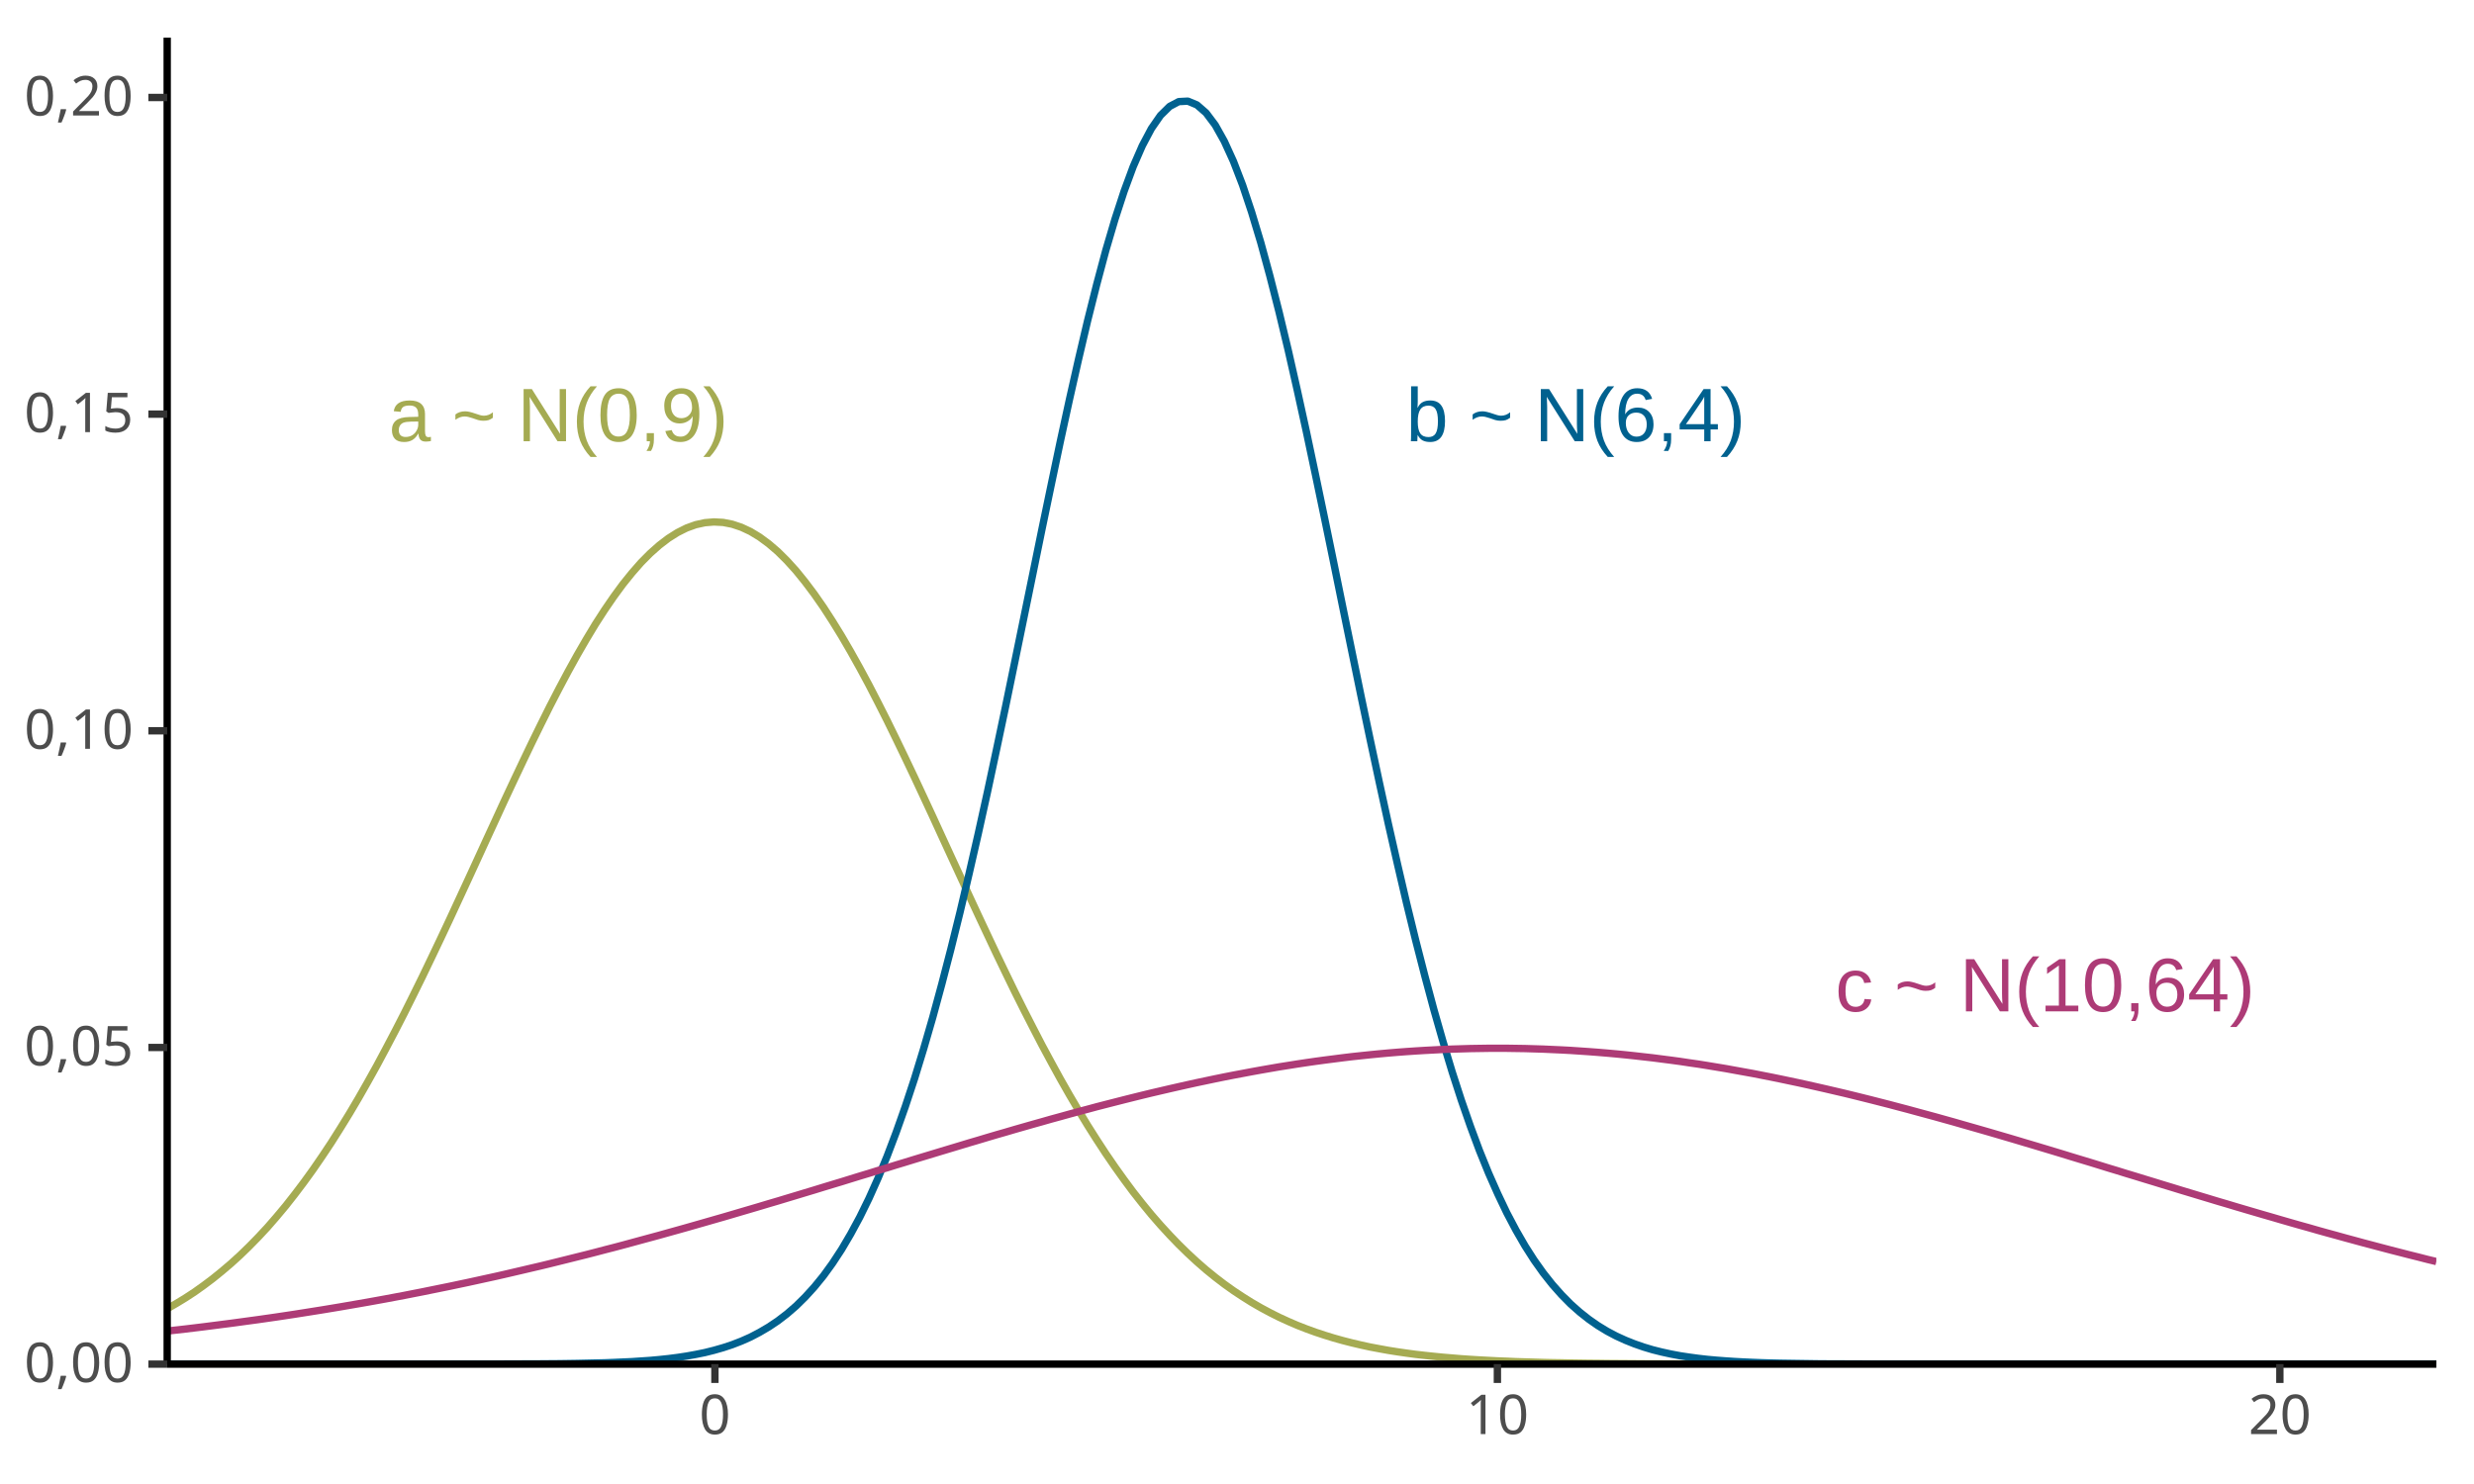
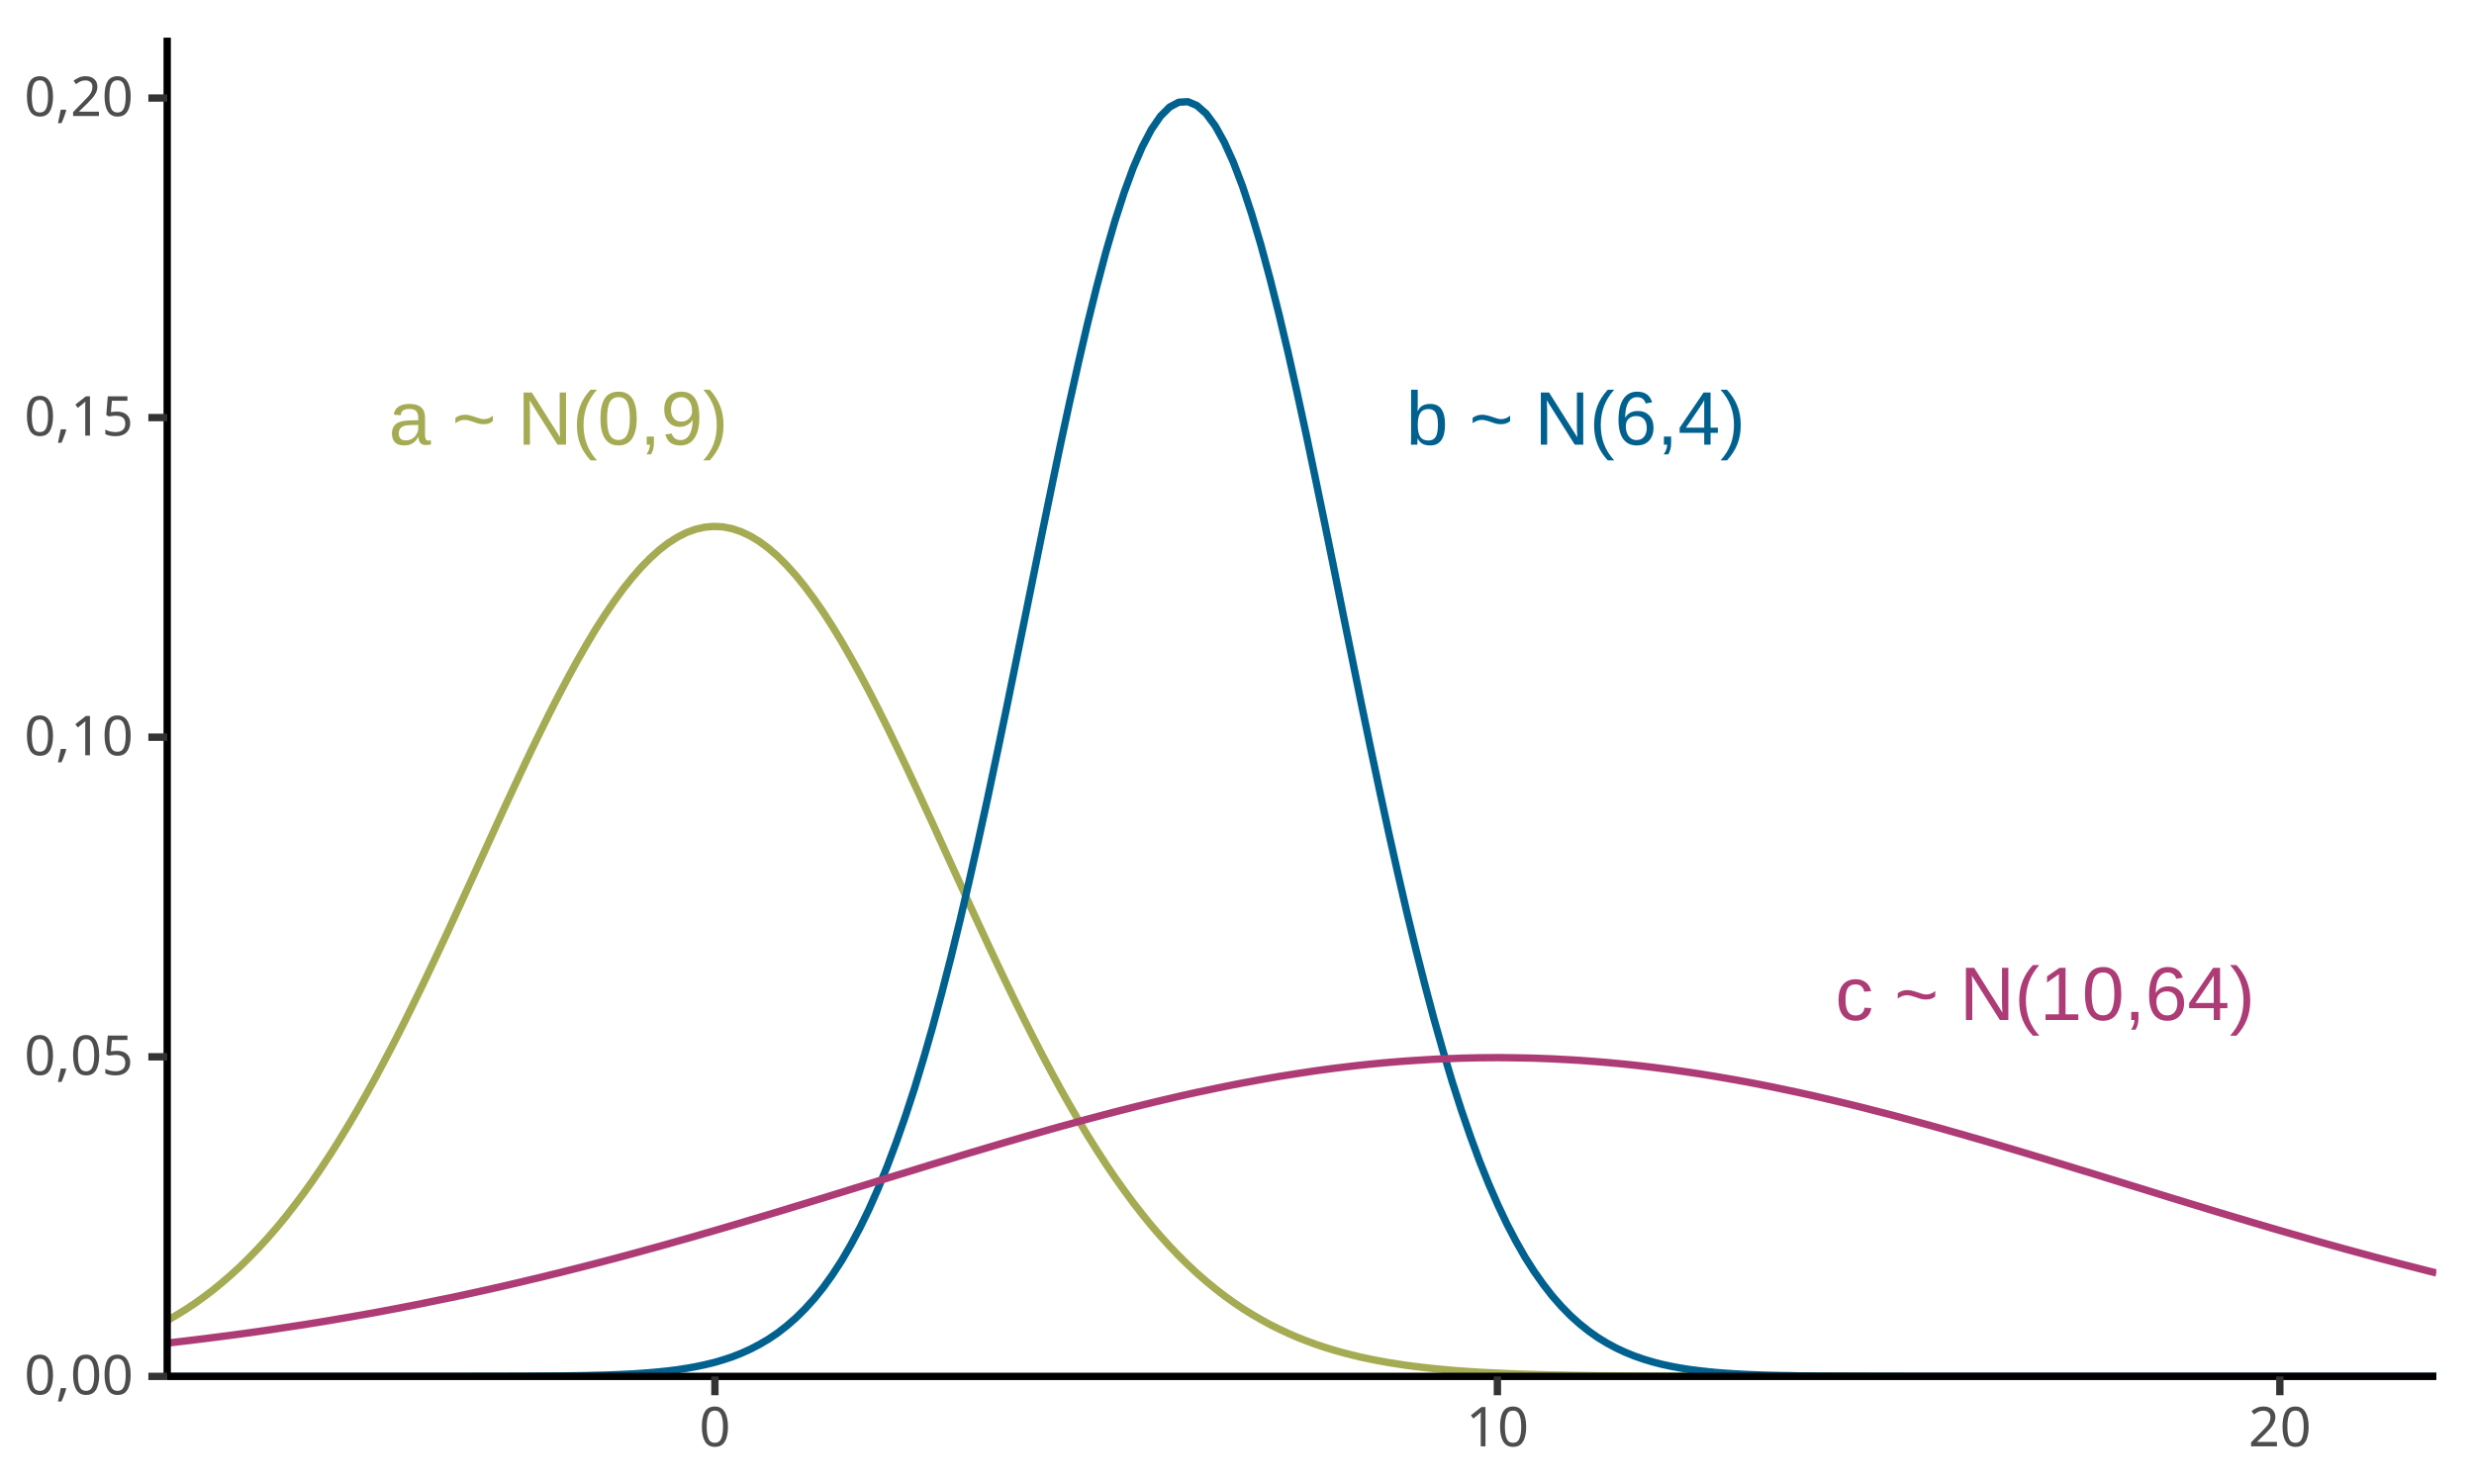
<svg xmlns="http://www.w3.org/2000/svg" class="svglite" width="360.00pt" height="216.00pt" viewBox="0 0 360.00 216.00">
  <defs>
    <style type="text/css">
    .svglite line, .svglite polyline, .svglite polygon, .svglite path, .svglite rect, .svglite circle {
      fill: none;
      stroke: #000000;
      stroke-linecap: round;
      stroke-linejoin: round;
      stroke-miterlimit: 10.00;
    }
  </style>
  </defs>
  <rect width="100%" height="100%" style="stroke: none; fill: #FFFFFF;" />
  <defs>
    <clipPath id="cpMC4wMHwzNjAuMDB8MC4wMHwyMTYuMDA=">
      <rect x="0.00" y="0.00" width="360.00" height="216.00" />
    </clipPath>
  </defs>
  <g clip-path="url(#cpMC4wMHwzNjAuMDB8MC4wMHwyMTYuMDA=)">
    <rect x="0" y="0.00" width="360.00" height="216.00" style="stroke-width: 1.07; stroke: #FFFFFF; fill: #FFFFFF;" />
  </g>
  <defs>
-     <clipPath id="cpMjQuMzN8MzU0LjUyfDUuNDh8MTk4LjU1">
-       <rect x="24.33" y="5.48" width="330.19" height="193.07" />
+     <clipPath id="cpMjQuMzN8MzU0LjUyfDUuNDh8MjAwLjM0">
+       <rect x="24.33" y="5.48" width="330.19" height="194.86" />
    </clipPath>
  </defs>
-   <g clip-path="url(#cpMjQuMzN8MzU0LjUyfDUuNDh8MTk4LjU1)">
-     <rect x="24.33" y="5.48" width="330.19" height="193.07" style="stroke-width: 1.07; stroke: none; fill: #FFFFFF;" />
-     <polyline points="24.33,190.49 25.65,189.73 26.98,188.92 28.31,188.05 29.63,187.11 30.96,186.11 32.28,185.04 33.61,183.91 34.94,182.70 36.26,181.42 37.59,180.06 38.92,178.63 40.24,177.11 41.57,175.52 42.89,173.84 44.22,172.08 45.55,170.24 46.87,168.32 48.20,166.32 49.52,164.23 50.85,162.07 52.18,159.82 53.50,157.50 54.83,155.11 56.15,152.64 57.48,150.11 58.81,147.52 60.13,144.87 61.46,142.17 62.78,139.42 64.11,136.63 65.44,133.80 66.76,130.95 68.09,128.08 69.42,125.19 70.74,122.31 72.07,119.43 73.39,116.56 74.72,113.72 76.05,110.91 77.37,108.15 78.70,105.44 80.02,102.79 81.35,100.22 82.68,97.72 84.00,95.33 85.33,93.03 86.65,90.84 87.98,88.78 89.31,86.84 90.63,85.04 91.96,83.39 93.28,81.88 94.61,80.54 95.94,79.36 97.26,78.35 98.59,77.51 99.91,76.85 101.24,76.37 102.57,76.08 103.89,75.97 105.22,76.04 106.55,76.30 107.87,76.74 109.20,77.36 110.52,78.16 111.85,79.14 113.18,80.28 114.50,81.59 115.83,83.06 117.15,84.69 118.48,86.46 119.81,88.37 121.13,90.41 122.46,92.57 123.78,94.84 125.11,97.22 126.44,99.69 127.76,102.25 129.09,104.88 130.41,107.58 131.74,110.34 133.07,113.14 134.39,115.97 135.72,118.83 137.04,121.71 138.37,124.60 139.70,127.48 141.02,130.35 142.35,133.21 143.68,136.04 145.00,138.84 146.33,141.60 147.65,144.32 148.98,146.98 150.31,149.58 151.63,152.13 152.96,154.60 154.28,157.01 155.61,159.35 156.94,161.61 158.26,163.79 159.59,165.89 160.91,167.91 162.24,169.85 163.57,171.71 164.89,173.49 166.22,175.18 167.54,176.79 168.87,178.32 170.20,179.77 171.52,181.14 172.85,182.44 174.17,183.66 175.50,184.82 176.83,185.90 178.15,186.91 179.48,187.86 180.81,188.74 182.13,189.57 183.46,190.34 184.78,191.05 186.11,191.72 187.44,192.33 188.76,192.90 190.09,193.42 191.41,193.90 192.74,194.34 194.07,194.75 195.39,195.12 196.72,195.46 198.04,195.77 199.37,196.06 200.70,196.31 202.02,196.55 203.35,196.76 204.67,196.95 206.00,197.13 207.33,197.28 208.65,197.42 209.98,197.55 211.30,197.66 212.63,197.77 213.96,197.86 215.28,197.94 216.61,198.01 217.94,198.08 219.26,198.13 220.59,198.19 221.91,198.23 223.24,198.27 224.57,198.31 225.89,198.34 227.22,198.36 228.54,198.39 229.87,198.41 231.20,198.43 232.52,198.44 233.85,198.46 235.17,198.47 236.50,198.48 237.83,198.49 239.15,198.50 240.48,198.51 241.80,198.51 243.13,198.52 244.46,198.52 245.78,198.53 247.11,198.53 248.43,198.53 249.76,198.53 251.09,198.54 252.41,198.54 253.74,198.54 255.07,198.54 256.39,198.54 257.72,198.54 259.04,198.54 260.37,198.54 261.70,198.55 263.02,198.55 264.35,198.55 265.67,198.55 267.00,198.55 268.33,198.55 269.65,198.55 270.98,198.55 272.30,198.55 273.63,198.55 274.96,198.55 276.28,198.55 277.61,198.55 278.93,198.55 280.26,198.55 281.59,198.55 282.91,198.55 284.24,198.55 285.56,198.55 286.89,198.55 288.22,198.55 289.54,198.55 290.87,198.55 292.20,198.55 293.52,198.55 294.85,198.55 296.17,198.55 297.50,198.55 298.83,198.55 300.15,198.55 301.48,198.55 302.80,198.55 304.13,198.55 305.46,198.55 306.78,198.55 308.11,198.55 309.43,198.55 310.76,198.55 312.09,198.55 313.41,198.55 314.74,198.55 316.06,198.55 317.39,198.55 318.72,198.55 320.04,198.55 321.37,198.55 322.69,198.55 324.02,198.55 325.35,198.55 326.67,198.55 328.00,198.55 329.33,198.55 330.65,198.55 331.98,198.55 333.30,198.55 334.63,198.55 335.96,198.55 337.28,198.55 338.61,198.55 339.93,198.55 341.26,198.55 342.59,198.55 343.91,198.55 345.24,198.55 346.56,198.55 347.89,198.55 349.22,198.55 350.54,198.55 351.87,198.55 353.19,198.55 354.52,198.55 " style="stroke-width: 1.07; stroke: #A5AB52; stroke-linecap: butt;" />
-     <polyline points="24.33,198.55 25.65,198.55 26.98,198.55 28.31,198.55 29.63,198.55 30.96,198.55 32.28,198.55 33.61,198.55 34.94,198.55 36.26,198.55 37.59,198.55 38.92,198.55 40.24,198.55 41.57,198.55 42.89,198.55 44.22,198.55 45.55,198.55 46.87,198.55 48.20,198.55 49.52,198.55 50.85,198.55 52.18,198.55 53.50,198.55 54.83,198.55 56.15,198.55 57.48,198.55 58.81,198.55 60.13,198.55 61.46,198.55 62.78,198.55 64.11,198.55 65.44,198.55 66.76,198.54 68.09,198.54 69.42,198.54 70.74,198.54 72.07,198.54 73.39,198.53 74.72,198.53 76.05,198.52 77.37,198.52 78.70,198.51 80.02,198.50 81.35,198.49 82.68,198.47 84.00,198.45 85.33,198.42 86.65,198.39 87.98,198.36 89.31,198.31 90.63,198.25 91.96,198.19 93.28,198.10 94.61,198.01 95.94,197.89 97.26,197.75 98.59,197.58 99.91,197.38 101.24,197.14 102.57,196.87 103.89,196.54 105.22,196.16 106.55,195.72 107.87,195.21 109.20,194.62 110.52,193.93 111.85,193.15 113.18,192.26 114.50,191.25 115.83,190.10 117.15,188.80 118.48,187.34 119.81,185.71 121.13,183.89 122.46,181.86 123.78,179.62 125.11,177.16 126.44,174.45 127.76,171.50 129.09,168.28 130.41,164.80 131.74,161.04 133.07,157.01 134.39,152.70 135.72,148.11 137.04,143.25 138.37,138.13 139.70,132.76 141.02,127.15 142.35,121.33 143.68,115.31 145.00,109.13 146.33,102.82 147.65,96.41 148.98,89.93 150.31,83.44 151.63,76.97 152.96,70.58 154.28,64.30 155.61,58.19 156.94,52.30 158.26,46.68 159.59,41.38 160.91,36.44 162.24,31.92 163.57,27.84 164.89,24.26 166.22,21.21 167.54,18.72 168.87,16.80 170.20,15.49 171.52,14.79 172.85,14.72 174.17,15.27 175.50,16.43 176.83,18.20 178.15,20.56 179.48,23.48 180.81,26.93 182.13,30.89 183.46,35.31 184.78,40.15 186.11,45.37 187.44,50.92 188.76,56.75 190.09,62.81 191.41,69.05 192.74,75.42 194.07,81.88 195.39,88.37 196.72,94.85 198.04,101.28 199.37,107.62 200.70,113.84 202.02,119.89 203.35,125.76 204.67,131.43 206.00,136.86 207.33,142.04 208.65,146.96 209.98,151.62 211.30,155.99 212.63,160.10 213.96,163.92 215.28,167.47 216.61,170.75 217.94,173.76 219.26,176.53 220.59,179.05 221.91,181.34 223.24,183.42 224.57,185.29 225.89,186.96 227.22,188.46 228.54,189.80 229.87,190.98 231.20,192.03 232.52,192.95 233.85,193.76 235.17,194.46 236.50,195.07 237.83,195.60 239.15,196.06 240.48,196.46 241.80,196.79 243.13,197.08 244.46,197.33 245.78,197.53 247.11,197.71 248.43,197.86 249.76,197.98 251.09,198.08 252.41,198.17 253.74,198.24 255.07,198.30 256.39,198.35 257.72,198.39 259.04,198.42 260.37,198.44 261.70,198.46 263.02,198.48 264.35,198.50 265.67,198.51 267.00,198.52 268.33,198.52 269.65,198.53 270.98,198.53 272.30,198.54 273.63,198.54 274.96,198.54 276.28,198.54 277.61,198.54 278.93,198.55 280.26,198.55 281.59,198.55 282.91,198.55 284.24,198.55 285.56,198.55 286.89,198.55 288.22,198.55 289.54,198.55 290.87,198.55 292.20,198.55 293.52,198.55 294.85,198.55 296.17,198.55 297.50,198.55 298.83,198.55 300.15,198.55 301.48,198.55 302.80,198.55 304.13,198.55 305.46,198.55 306.78,198.55 308.11,198.55 309.43,198.55 310.76,198.55 312.09,198.55 313.41,198.55 314.74,198.55 316.06,198.55 317.39,198.55 318.72,198.55 320.04,198.55 321.37,198.55 322.69,198.55 324.02,198.55 325.35,198.55 326.67,198.55 328.00,198.55 329.33,198.55 330.65,198.55 331.98,198.55 333.30,198.55 334.63,198.55 335.96,198.55 337.28,198.55 338.61,198.55 339.93,198.55 341.26,198.55 342.59,198.55 343.91,198.55 345.24,198.55 346.56,198.55 347.89,198.55 349.22,198.55 350.54,198.55 351.87,198.55 353.19,198.55 354.52,198.55 " style="stroke-width: 1.07; stroke: #00618F; stroke-linecap: butt;" />
-     <polyline points="24.33,193.74 25.65,193.59 26.98,193.44 28.31,193.28 29.63,193.12 30.96,192.95 32.28,192.78 33.61,192.61 34.94,192.43 36.26,192.25 37.59,192.07 38.92,191.88 40.24,191.69 41.57,191.49 42.89,191.29 44.22,191.08 45.55,190.87 46.87,190.66 48.20,190.44 49.52,190.22 50.85,189.99 52.18,189.76 53.50,189.53 54.83,189.29 56.15,189.05 57.48,188.80 58.81,188.55 60.13,188.29 61.46,188.03 62.78,187.76 64.11,187.49 65.44,187.22 66.76,186.94 68.09,186.66 69.42,186.37 70.74,186.08 72.07,185.79 73.39,185.49 74.72,185.18 76.05,184.87 77.37,184.56 78.70,184.25 80.02,183.93 81.35,183.60 82.68,183.27 84.00,182.94 85.33,182.61 86.65,182.27 87.98,181.92 89.31,181.58 90.63,181.23 91.96,180.87 93.28,180.51 94.61,180.15 95.94,179.79 97.26,179.42 98.59,179.05 99.91,178.68 101.24,178.30 102.57,177.92 103.89,177.54 105.22,177.16 106.55,176.77 107.87,176.38 109.20,175.99 110.52,175.60 111.85,175.20 113.18,174.81 114.50,174.41 115.83,174.01 117.15,173.61 118.48,173.21 119.81,172.80 121.13,172.40 122.46,172.00 123.78,171.59 125.11,171.18 126.44,170.78 127.76,170.37 129.09,169.97 130.41,169.56 131.74,169.16 133.07,168.75 134.39,168.35 135.72,167.95 137.04,167.55 138.37,167.15 139.70,166.75 141.02,166.35 142.35,165.96 143.68,165.56 145.00,165.17 146.33,164.79 147.65,164.40 148.98,164.02 150.31,163.64 151.63,163.27 152.96,162.89 154.28,162.53 155.61,162.16 156.94,161.80 158.26,161.45 159.59,161.09 160.91,160.75 162.24,160.41 163.57,160.07 164.89,159.74 166.22,159.41 167.54,159.09 168.87,158.78 170.20,158.47 171.52,158.17 172.85,157.87 174.17,157.58 175.50,157.30 176.83,157.02 178.15,156.75 179.48,156.49 180.81,156.24 182.13,155.99 183.46,155.75 184.78,155.52 186.11,155.29 187.44,155.08 188.76,154.87 190.09,154.67 191.41,154.48 192.74,154.30 194.07,154.13 195.39,153.96 196.72,153.80 198.04,153.66 199.37,153.52 200.70,153.39 202.02,153.27 203.35,153.16 204.67,153.06 206.00,152.97 207.33,152.89 208.65,152.82 209.98,152.75 211.30,152.70 212.63,152.66 213.96,152.62 215.28,152.60 216.61,152.58 217.94,152.58 219.26,152.58 220.59,152.60 221.91,152.62 223.24,152.66 224.57,152.70 225.89,152.76 227.22,152.82 228.54,152.89 229.87,152.98 231.20,153.07 232.52,153.17 233.85,153.28 235.17,153.40 236.50,153.53 237.83,153.67 239.15,153.82 240.48,153.97 241.80,154.14 243.13,154.31 244.46,154.49 245.78,154.69 247.11,154.88 248.43,155.09 249.76,155.31 251.09,155.53 252.41,155.77 253.74,156.01 255.07,156.25 256.39,156.51 257.72,156.77 259.04,157.04 260.37,157.32 261.70,157.60 263.02,157.89 264.35,158.19 265.67,158.49 267.00,158.80 268.33,159.11 269.65,159.43 270.98,159.76 272.30,160.09 273.63,160.43 274.96,160.77 276.28,161.12 277.61,161.47 278.93,161.83 280.26,162.19 281.59,162.55 282.91,162.92 284.24,163.29 285.56,163.67 286.89,164.05 288.22,164.43 289.54,164.81 290.87,165.20 292.20,165.59 293.52,165.98 294.85,166.38 296.17,166.77 297.50,167.17 298.83,167.57 300.15,167.97 301.48,168.38 302.80,168.78 304.13,169.18 305.46,169.59 306.78,170.00 308.11,170.40 309.43,170.81 310.76,171.21 312.09,171.62 313.41,172.02 314.74,172.43 316.06,172.83 317.39,173.24 318.72,173.64 320.04,174.04 321.37,174.44 322.69,174.84 324.02,175.23 325.35,175.63 326.67,176.02 328.00,176.41 329.33,176.80 330.65,177.18 331.98,177.57 333.30,177.95 334.63,178.33 335.96,178.70 337.28,179.08 338.61,179.45 339.93,179.81 341.26,180.18 342.59,180.54 343.91,180.90 345.24,181.25 346.56,181.60 347.89,181.95 349.22,182.29 350.54,182.63 351.87,182.96 353.19,183.30 354.52,183.62 " style="stroke-width: 1.07; stroke: #AD3B76; stroke-linecap: butt;" />
-     <text x="81.26" y="64.23" text-anchor="middle" style="font-size: 11.04px; fill: #A5AB52; font-family: Arial;" textLength="49.36px" lengthAdjust="spacingAndGlyphs">a ~ N(0,9)</text>
-     <text x="229.28" y="64.23" text-anchor="middle" style="font-size: 11.04px; fill: #00618F; font-family: Arial;" textLength="49.36px" lengthAdjust="spacingAndGlyphs">b ~ N(6,4)</text>
-     <text x="297.59" y="147.20" text-anchor="middle" style="font-size: 11.04px; fill: #AD3B76; font-family: Arial;" textLength="61.01px" lengthAdjust="spacingAndGlyphs">c ~ N(10,64)</text>
+   <g clip-path="url(#cpMjQuMzN8MzU0LjUyfDUuNDh8MjAwLjM0)">
+     <rect x="24.33" y="5.48" width="330.19" height="194.86" style="stroke-width: 1.07; stroke: none; fill: #FFFFFF;" />
+     <polyline points="24.33,192.21 25.65,191.44 26.98,190.62 28.31,189.74 29.63,188.80 30.96,187.79 32.28,186.71 33.61,185.56 34.94,184.35 36.26,183.05 37.59,181.68 38.92,180.23 40.24,178.71 41.57,177.10 42.89,175.40 44.22,173.63 45.55,171.77 46.87,169.83 48.20,167.81 49.52,165.70 50.85,163.52 52.18,161.25 53.50,158.91 54.83,156.50 56.15,154.01 57.48,151.46 58.81,148.84 60.13,146.16 61.46,143.44 62.78,140.66 64.11,137.84 65.44,134.99 66.76,132.11 68.09,129.21 69.42,126.30 70.74,123.39 72.07,120.48 73.39,117.59 74.72,114.73 76.05,111.89 77.37,109.10 78.70,106.37 80.02,103.69 81.35,101.10 82.68,98.58 84.00,96.16 85.33,93.84 86.65,91.63 87.98,89.55 89.31,87.60 90.63,85.78 91.96,84.11 93.28,82.59 94.61,81.24 95.94,80.04 97.26,79.02 98.59,78.18 99.91,77.51 101.24,77.03 102.57,76.73 103.89,76.62 105.22,76.69 106.55,76.95 107.87,77.40 109.20,78.03 110.52,78.83 111.85,79.82 113.18,80.97 114.50,82.30 115.83,83.78 117.15,85.42 118.48,87.21 119.81,89.13 121.13,91.19 122.46,93.37 123.78,95.67 125.11,98.07 126.44,100.57 127.76,103.15 129.09,105.81 130.41,108.53 131.74,111.31 133.07,114.14 134.39,117.00 135.72,119.88 137.04,122.79 138.37,125.70 139.70,128.61 141.02,131.51 142.35,134.40 143.68,137.26 145.00,140.08 146.33,142.87 147.65,145.60 148.98,148.29 150.31,150.92 151.63,153.49 152.96,155.99 154.28,158.42 155.61,160.78 156.94,163.06 158.26,165.26 159.59,167.38 160.91,169.42 162.24,171.38 163.57,173.25 164.89,175.04 166.22,176.75 167.54,178.38 168.87,179.92 170.20,181.39 171.52,182.77 172.85,184.08 174.17,185.32 175.50,186.48 176.83,187.57 178.15,188.59 179.48,189.55 180.81,190.45 182.13,191.28 183.46,192.05 184.78,192.78 186.11,193.44 187.44,194.06 188.76,194.64 190.09,195.16 191.41,195.65 192.74,196.10 194.07,196.51 195.39,196.88 196.72,197.22 198.04,197.54 199.37,197.82 200.70,198.08 202.02,198.32 203.35,198.53 204.67,198.73 206.00,198.90 207.33,199.06 208.65,199.20 209.98,199.33 211.30,199.45 212.63,199.55 213.96,199.64 215.28,199.73 216.61,199.80 217.94,199.86 219.26,199.92 220.59,199.97 221.91,200.02 223.24,200.06 224.57,200.10 225.89,200.13 227.22,200.15 228.54,200.18 229.87,200.20 231.20,200.22 232.52,200.24 233.85,200.25 235.17,200.26 236.50,200.27 237.83,200.28 239.15,200.29 240.48,200.30 241.80,200.30 243.13,200.31 244.46,200.31 245.78,200.32 247.11,200.32 248.43,200.32 249.76,200.33 251.09,200.33 252.41,200.33 253.74,200.33 255.07,200.33 256.39,200.33 257.72,200.34 259.04,200.34 260.37,200.34 261.70,200.34 263.02,200.34 264.35,200.34 265.67,200.34 267.00,200.34 268.33,200.34 269.65,200.34 270.98,200.34 272.30,200.34 273.63,200.34 274.96,200.34 276.28,200.34 277.61,200.34 278.93,200.34 280.26,200.34 281.59,200.34 282.91,200.34 284.24,200.34 285.56,200.34 286.89,200.34 288.22,200.34 289.54,200.34 290.87,200.34 292.20,200.34 293.52,200.34 294.85,200.34 296.17,200.34 297.50,200.34 298.83,200.34 300.15,200.34 301.48,200.34 302.80,200.34 304.13,200.34 305.46,200.34 306.78,200.34 308.11,200.34 309.43,200.34 310.76,200.34 312.09,200.34 313.41,200.34 314.74,200.34 316.06,200.34 317.39,200.34 318.72,200.34 320.04,200.34 321.37,200.34 322.69,200.34 324.02,200.34 325.35,200.34 326.67,200.34 328.00,200.34 329.33,200.34 330.65,200.34 331.98,200.34 333.30,200.34 334.63,200.34 335.96,200.34 337.28,200.34 338.61,200.34 339.93,200.34 341.26,200.34 342.59,200.34 343.91,200.34 345.24,200.34 346.56,200.34 347.89,200.34 349.22,200.34 350.54,200.34 351.87,200.34 353.19,200.34 354.52,200.34 " style="stroke-width: 1.07; stroke: #A5AB52; stroke-linecap: butt;" />
+     <polyline points="24.33,200.34 25.65,200.34 26.98,200.34 28.31,200.34 29.63,200.34 30.96,200.34 32.28,200.34 33.61,200.34 34.94,200.34 36.26,200.34 37.59,200.34 38.92,200.34 40.24,200.34 41.57,200.34 42.89,200.34 44.22,200.34 45.55,200.34 46.87,200.34 48.20,200.34 49.52,200.34 50.85,200.34 52.18,200.34 53.50,200.34 54.83,200.34 56.15,200.34 57.48,200.34 58.81,200.34 60.13,200.34 61.46,200.34 62.78,200.34 64.11,200.34 65.44,200.34 66.76,200.34 68.09,200.34 69.42,200.33 70.74,200.33 72.07,200.33 73.39,200.33 74.72,200.32 76.05,200.32 77.37,200.31 78.70,200.30 80.02,200.29 81.35,200.28 82.68,200.26 84.00,200.24 85.33,200.22 86.65,200.18 87.98,200.15 89.31,200.10 90.63,200.04 91.96,199.98 93.28,199.89 94.61,199.79 95.94,199.67 97.26,199.53 98.59,199.36 99.91,199.16 101.24,198.92 102.57,198.64 103.89,198.32 105.22,197.93 106.55,197.49 107.87,196.97 109.20,196.37 110.52,195.68 111.85,194.90 113.18,194.00 114.50,192.97 115.83,191.81 117.15,190.50 118.48,189.03 119.81,187.38 121.13,185.54 122.46,183.50 123.78,181.24 125.11,178.75 126.44,176.02 127.76,173.04 129.09,169.79 130.41,166.28 131.74,162.49 133.07,158.42 134.39,154.07 135.72,149.44 137.04,144.53 138.37,139.36 139.70,133.94 141.02,128.28 142.35,122.40 143.68,116.33 145.00,110.09 146.33,103.72 147.65,97.25 148.98,90.72 150.31,84.16 151.63,77.64 152.96,71.18 154.28,64.85 155.61,58.68 156.94,52.74 158.26,47.06 159.59,41.71 160.91,36.73 162.24,32.16 163.57,28.05 164.89,24.44 166.22,21.36 167.54,18.84 168.87,16.91 170.20,15.58 171.52,14.88 172.85,14.80 174.17,15.36 175.50,16.53 176.83,18.32 178.15,20.70 179.48,23.64 180.81,27.13 182.13,31.13 183.46,35.59 184.78,40.47 186.11,45.74 187.44,51.34 188.76,57.22 190.09,63.34 191.41,69.64 192.74,76.07 194.07,82.58 195.39,89.14 196.72,95.68 198.04,102.17 199.37,108.57 200.70,114.84 202.02,120.95 203.35,126.88 204.67,132.60 206.00,138.08 207.33,143.31 208.65,148.28 209.98,152.97 211.30,157.39 212.63,161.53 213.96,165.39 215.28,168.97 216.61,172.28 217.94,175.33 219.26,178.12 220.59,180.66 221.91,182.98 223.24,185.07 224.57,186.95 225.89,188.65 227.22,190.16 228.54,191.51 229.87,192.70 231.20,193.76 232.52,194.69 233.85,195.50 235.17,196.21 236.50,196.83 237.83,197.37 239.15,197.83 240.48,198.23 241.80,198.57 243.13,198.86 244.46,199.11 245.78,199.32 247.11,199.49 248.43,199.64 249.76,199.77 251.09,199.87 252.41,199.96 253.74,200.03 255.07,200.09 256.39,200.14 257.72,200.18 259.04,200.21 260.37,200.23 261.70,200.26 263.02,200.27 264.35,200.29 265.67,200.30 267.00,200.31 268.33,200.31 269.65,200.32 270.98,200.32 272.30,200.33 273.63,200.33 274.96,200.33 276.28,200.33 277.61,200.34 278.93,200.34 280.26,200.34 281.59,200.34 282.91,200.34 284.24,200.34 285.56,200.34 286.89,200.34 288.22,200.34 289.54,200.34 290.87,200.34 292.20,200.34 293.52,200.34 294.85,200.34 296.17,200.34 297.50,200.34 298.83,200.34 300.15,200.34 301.48,200.34 302.80,200.34 304.13,200.34 305.46,200.34 306.78,200.34 308.11,200.34 309.43,200.34 310.76,200.34 312.09,200.34 313.41,200.34 314.74,200.34 316.06,200.34 317.39,200.34 318.72,200.34 320.04,200.34 321.37,200.34 322.69,200.34 324.02,200.34 325.35,200.34 326.67,200.34 328.00,200.34 329.33,200.34 330.65,200.34 331.98,200.34 333.30,200.34 334.63,200.34 335.96,200.34 337.28,200.34 338.61,200.34 339.93,200.34 341.26,200.34 342.59,200.34 343.91,200.34 345.24,200.34 346.56,200.34 347.89,200.34 349.22,200.34 350.54,200.34 351.87,200.34 353.19,200.34 354.52,200.34 " style="stroke-width: 1.07; stroke: #00618F; stroke-linecap: butt;" />
+     <polyline points="24.33,195.49 25.65,195.34 26.98,195.18 28.31,195.02 29.63,194.86 30.96,194.69 32.28,194.52 33.61,194.35 34.94,194.17 36.26,193.99 37.59,193.80 38.92,193.61 40.24,193.41 41.57,193.21 42.89,193.01 44.22,192.81 45.55,192.59 46.87,192.38 48.20,192.16 49.52,191.93 50.85,191.71 52.18,191.47 53.50,191.24 54.83,191.00 56.15,190.75 57.48,190.50 58.81,190.24 60.13,189.99 61.46,189.72 62.78,189.45 64.11,189.18 65.44,188.91 66.76,188.63 68.09,188.34 69.42,188.05 70.74,187.76 72.07,187.46 73.39,187.16 74.72,186.85 76.05,186.54 77.37,186.22 78.70,185.91 80.02,185.58 81.35,185.26 82.68,184.92 84.00,184.59 85.33,184.25 86.65,183.91 87.98,183.56 89.31,183.21 90.63,182.86 91.96,182.50 93.28,182.14 94.61,181.77 95.94,181.41 97.26,181.04 98.59,180.66 99.91,180.29 101.24,179.91 102.57,179.52 103.89,179.14 105.22,178.75 106.55,178.36 107.87,177.97 109.20,177.57 110.52,177.18 111.85,176.78 113.18,176.38 114.50,175.98 115.83,175.57 117.15,175.17 118.48,174.76 119.81,174.36 121.13,173.95 122.46,173.54 123.78,173.13 125.11,172.72 126.44,172.31 127.76,171.90 129.09,171.49 130.41,171.08 131.74,170.68 133.07,170.27 134.39,169.86 135.72,169.45 137.04,169.05 138.37,168.65 139.70,168.24 141.02,167.84 142.35,167.45 143.68,167.05 145.00,166.66 146.33,166.26 147.65,165.88 148.98,165.49 150.31,165.11 151.63,164.73 152.96,164.35 154.28,163.98 155.61,163.62 156.94,163.25 158.26,162.89 159.59,162.54 160.91,162.19 162.24,161.84 163.57,161.50 164.89,161.17 166.22,160.84 167.54,160.52 168.87,160.20 170.20,159.89 171.52,159.58 172.85,159.28 174.17,158.99 175.50,158.71 176.83,158.43 178.15,158.16 179.48,157.89 180.81,157.63 182.13,157.39 183.46,157.14 184.78,156.91 186.11,156.68 187.44,156.47 188.76,156.26 190.09,156.06 191.41,155.86 192.74,155.68 194.07,155.50 195.39,155.34 196.72,155.18 198.04,155.03 199.37,154.89 200.70,154.76 202.02,154.64 203.35,154.53 204.67,154.43 206.00,154.34 207.33,154.26 208.65,154.18 209.98,154.12 211.30,154.07 212.63,154.02 213.96,153.99 215.28,153.96 216.61,153.95 217.94,153.94 219.26,153.95 220.59,153.97 221.91,153.99 223.24,154.02 224.57,154.07 225.89,154.12 227.22,154.19 228.54,154.26 229.87,154.34 231.20,154.44 232.52,154.54 233.85,154.65 235.17,154.77 236.50,154.90 237.83,155.04 239.15,155.19 240.48,155.35 241.80,155.52 243.13,155.69 244.46,155.88 245.78,156.07 247.11,156.27 248.43,156.48 249.76,156.70 251.09,156.93 252.41,157.16 253.74,157.40 255.07,157.65 256.39,157.91 257.72,158.17 259.04,158.45 260.37,158.73 261.70,159.01 263.02,159.30 264.35,159.60 265.67,159.91 267.00,160.22 268.33,160.54 269.65,160.86 270.98,161.19 272.30,161.53 273.63,161.87 274.96,162.21 276.28,162.56 277.61,162.92 278.93,163.28 280.26,163.64 281.59,164.01 282.91,164.38 284.24,164.76 285.56,165.13 286.89,165.52 288.22,165.90 289.54,166.29 290.87,166.68 292.20,167.08 293.52,167.47 294.85,167.87 296.17,168.27 297.50,168.67 298.83,169.08 300.15,169.48 301.48,169.89 302.80,170.30 304.13,170.70 305.46,171.11 306.78,171.52 308.11,171.93 309.43,172.34 310.76,172.75 312.09,173.16 313.41,173.57 314.74,173.98 316.06,174.39 317.39,174.79 318.72,175.20 320.04,175.60 321.37,176.01 322.69,176.41 324.02,176.81 325.35,177.21 326.67,177.60 328.00,178.00 329.33,178.39 330.65,178.78 331.98,179.17 333.30,179.55 334.63,179.93 335.96,180.31 337.28,180.69 338.61,181.06 339.93,181.43 341.26,181.80 342.59,182.16 343.91,182.52 345.24,182.88 346.56,183.23 347.89,183.58 349.22,183.93 350.54,184.27 351.87,184.61 353.19,184.95 354.52,185.28 " style="stroke-width: 1.07; stroke: #AD3B76; stroke-linecap: butt;" />
+     <text x="81.26" y="64.73" text-anchor="middle" style="font-size: 11.04px; fill: #A5AB52; font-family: Arial;" textLength="49.36px" lengthAdjust="spacingAndGlyphs">a ~ N(0,9)</text>
+     <text x="229.28" y="64.73" text-anchor="middle" style="font-size: 11.04px; fill: #00618F; font-family: Arial;" textLength="49.36px" lengthAdjust="spacingAndGlyphs">b ~ N(6,4)</text>
+     <text x="297.59" y="148.47" text-anchor="middle" style="font-size: 11.04px; fill: #AD3B76; font-family: Arial;" textLength="61.01px" lengthAdjust="spacingAndGlyphs">c ~ N(10,64)</text>
  </g>
  <g clip-path="url(#cpMC4wMHwzNjAuMDB8MC4wMHwyMTYuMDA=)">
-     <polyline points="24.33,198.55 24.33,5.48 " style="stroke-width: 1.07; stroke-linecap: butt;" />
-     <text x="19.40" y="201.17" text-anchor="end" style="font-size: 8.00px; fill: #4D4D4D; font-family: Source Sans Pro;" textLength="13.92px" lengthAdjust="spacingAndGlyphs">0,00</text>
-     <text x="19.40" y="155.08" text-anchor="end" style="font-size: 8.00px; fill: #4D4D4D; font-family: Source Sans Pro;" textLength="13.92px" lengthAdjust="spacingAndGlyphs">0,05</text>
-     <text x="19.40" y="108.99" text-anchor="end" style="font-size: 8.00px; fill: #4D4D4D; font-family: Source Sans Pro;" textLength="13.92px" lengthAdjust="spacingAndGlyphs">0,10</text>
-     <text x="19.40" y="62.90" text-anchor="end" style="font-size: 8.00px; fill: #4D4D4D; font-family: Source Sans Pro;" textLength="13.92px" lengthAdjust="spacingAndGlyphs">0,15</text>
-     <text x="19.40" y="16.81" text-anchor="end" style="font-size: 8.00px; fill: #4D4D4D; font-family: Source Sans Pro;" textLength="13.92px" lengthAdjust="spacingAndGlyphs">0,20</text>
-     <polyline points="21.59,198.55 24.33,198.55 " style="stroke-width: 1.07; stroke: #333333; stroke-linecap: butt;" />
-     <polyline points="21.59,152.46 24.33,152.46 " style="stroke-width: 1.07; stroke: #333333; stroke-linecap: butt;" />
-     <polyline points="21.59,106.37 24.33,106.37 " style="stroke-width: 1.07; stroke: #333333; stroke-linecap: butt;" />
-     <polyline points="21.59,60.28 24.33,60.28 " style="stroke-width: 1.07; stroke: #333333; stroke-linecap: butt;" />
-     <polyline points="21.59,14.19 24.33,14.19 " style="stroke-width: 1.07; stroke: #333333; stroke-linecap: butt;" />
-     <polyline points="24.33,198.55 354.52,198.55 " style="stroke-width: 1.07; stroke-linecap: butt;" />
-     <polyline points="104.03,201.29 104.03,198.55 " style="stroke-width: 1.07; stroke: #333333; stroke-linecap: butt;" />
-     <polyline points="217.89,201.29 217.89,198.55 " style="stroke-width: 1.07; stroke: #333333; stroke-linecap: butt;" />
-     <polyline points="331.75,201.29 331.75,198.55 " style="stroke-width: 1.07; stroke: #333333; stroke-linecap: butt;" />
-     <text x="104.03" y="208.73" text-anchor="middle" style="font-size: 8.00px; fill: #4D4D4D; font-family: Source Sans Pro;" textLength="3.97px" lengthAdjust="spacingAndGlyphs">0</text>
-     <text x="217.89" y="208.73" text-anchor="middle" style="font-size: 8.00px; fill: #4D4D4D; font-family: Source Sans Pro;" textLength="7.95px" lengthAdjust="spacingAndGlyphs">10</text>
-     <text x="331.75" y="208.73" text-anchor="middle" style="font-size: 8.00px; fill: #4D4D4D; font-family: Source Sans Pro;" textLength="7.95px" lengthAdjust="spacingAndGlyphs">20</text>
+     <polyline points="24.33,200.34 24.33,5.48 " style="stroke-width: 1.07; stroke-linecap: butt;" />
+     <text x="19.40" y="202.96" text-anchor="end" style="font-size: 8.00px; fill: #4D4D4D; font-family: Source Sans Pro;" textLength="13.92px" lengthAdjust="spacingAndGlyphs">0,00</text>
+     <text x="19.40" y="156.45" text-anchor="end" style="font-size: 8.00px; fill: #4D4D4D; font-family: Source Sans Pro;" textLength="13.92px" lengthAdjust="spacingAndGlyphs">0,05</text>
+     <text x="19.40" y="109.93" text-anchor="end" style="font-size: 8.00px; fill: #4D4D4D; font-family: Source Sans Pro;" textLength="13.92px" lengthAdjust="spacingAndGlyphs">0,10</text>
+     <text x="19.40" y="63.41" text-anchor="end" style="font-size: 8.00px; fill: #4D4D4D; font-family: Source Sans Pro;" textLength="13.92px" lengthAdjust="spacingAndGlyphs">0,15</text>
+     <text x="19.40" y="16.89" text-anchor="end" style="font-size: 8.00px; fill: #4D4D4D; font-family: Source Sans Pro;" textLength="13.92px" lengthAdjust="spacingAndGlyphs">0,20</text>
+     <polyline points="21.59,200.34 24.33,200.34 " style="stroke-width: 1.07; stroke: #333333; stroke-linecap: butt;" />
+     <polyline points="21.59,153.82 24.33,153.82 " style="stroke-width: 1.07; stroke: #333333; stroke-linecap: butt;" />
+     <polyline points="21.59,107.30 24.33,107.30 " style="stroke-width: 1.07; stroke: #333333; stroke-linecap: butt;" />
+     <polyline points="21.59,60.78 24.33,60.78 " style="stroke-width: 1.07; stroke: #333333; stroke-linecap: butt;" />
+     <polyline points="21.59,14.27 24.33,14.27 " style="stroke-width: 1.07; stroke: #333333; stroke-linecap: butt;" />
+     <polyline points="24.33,200.34 354.52,200.34 " style="stroke-width: 1.07; stroke-linecap: butt;" />
+     <polyline points="104.03,203.08 104.03,200.34 " style="stroke-width: 1.07; stroke: #333333; stroke-linecap: butt;" />
+     <polyline points="217.89,203.08 217.89,200.34 " style="stroke-width: 1.07; stroke: #333333; stroke-linecap: butt;" />
+     <polyline points="331.75,203.08 331.75,200.34 " style="stroke-width: 1.07; stroke: #333333; stroke-linecap: butt;" />
+     <text x="104.03" y="210.52" text-anchor="middle" style="font-size: 8.00px; fill: #4D4D4D; font-family: Source Sans Pro;" textLength="3.97px" lengthAdjust="spacingAndGlyphs">0</text>
+     <text x="217.89" y="210.52" text-anchor="middle" style="font-size: 8.00px; fill: #4D4D4D; font-family: Source Sans Pro;" textLength="7.95px" lengthAdjust="spacingAndGlyphs">10</text>
+     <text x="331.75" y="210.52" text-anchor="middle" style="font-size: 8.00px; fill: #4D4D4D; font-family: Source Sans Pro;" textLength="7.95px" lengthAdjust="spacingAndGlyphs">20</text>
  </g>
</svg>
